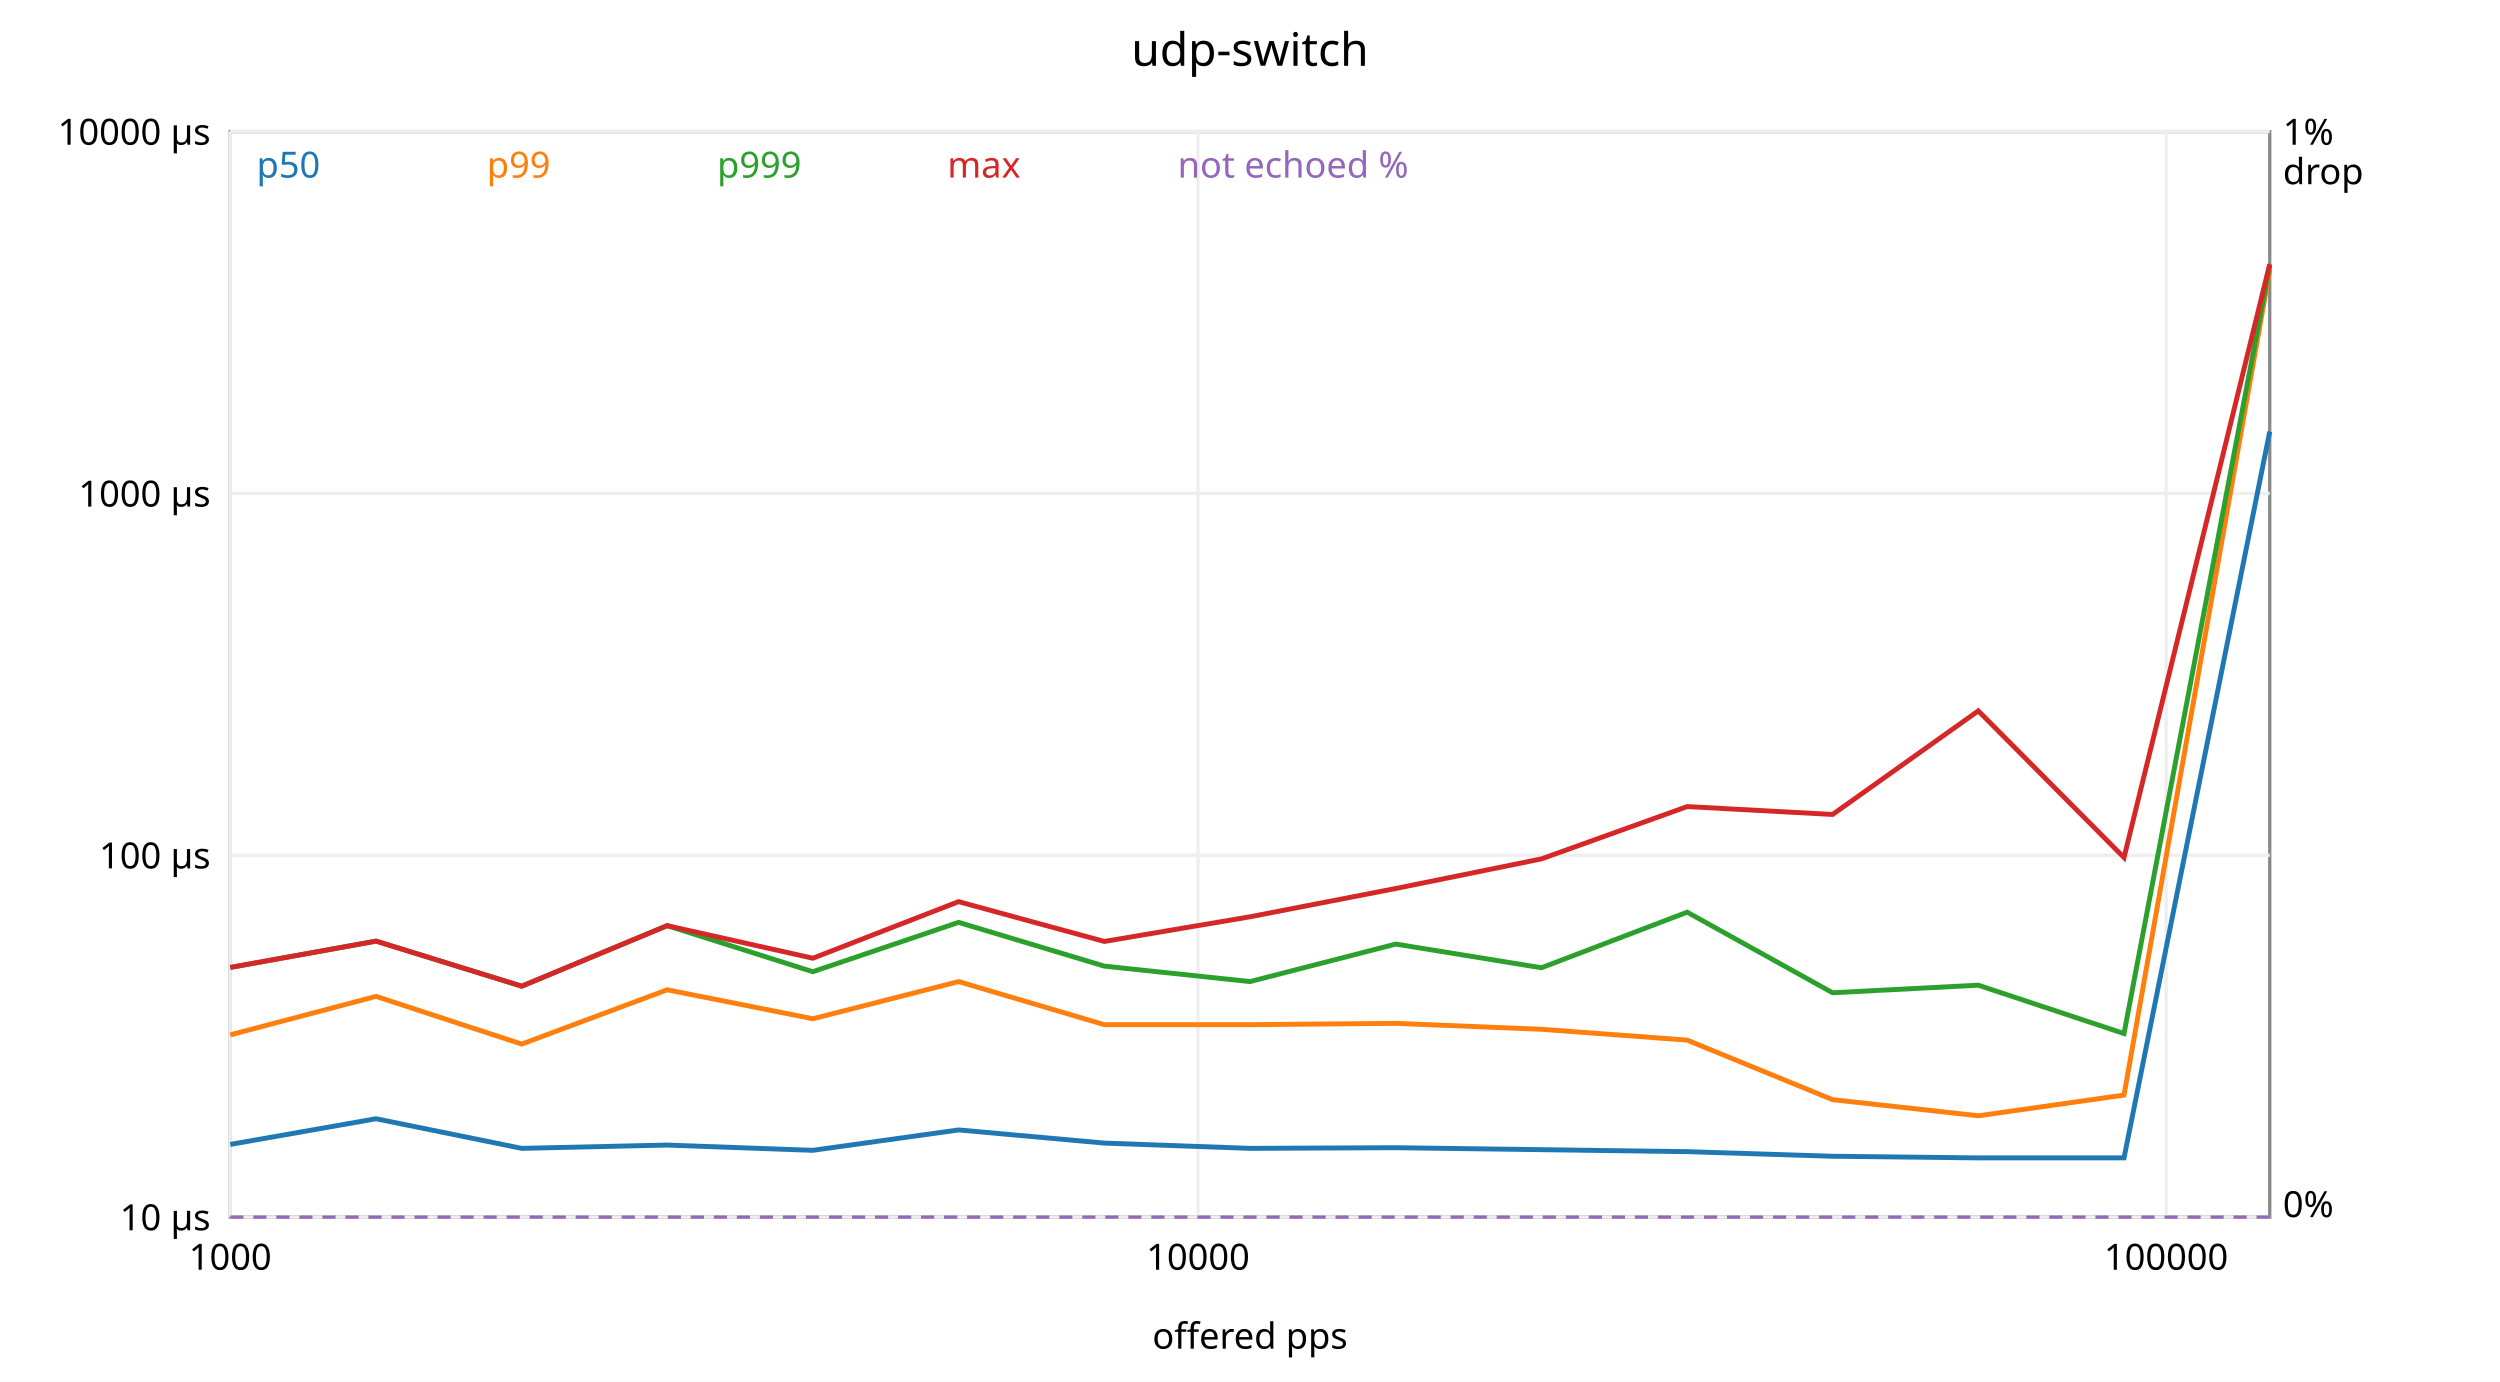
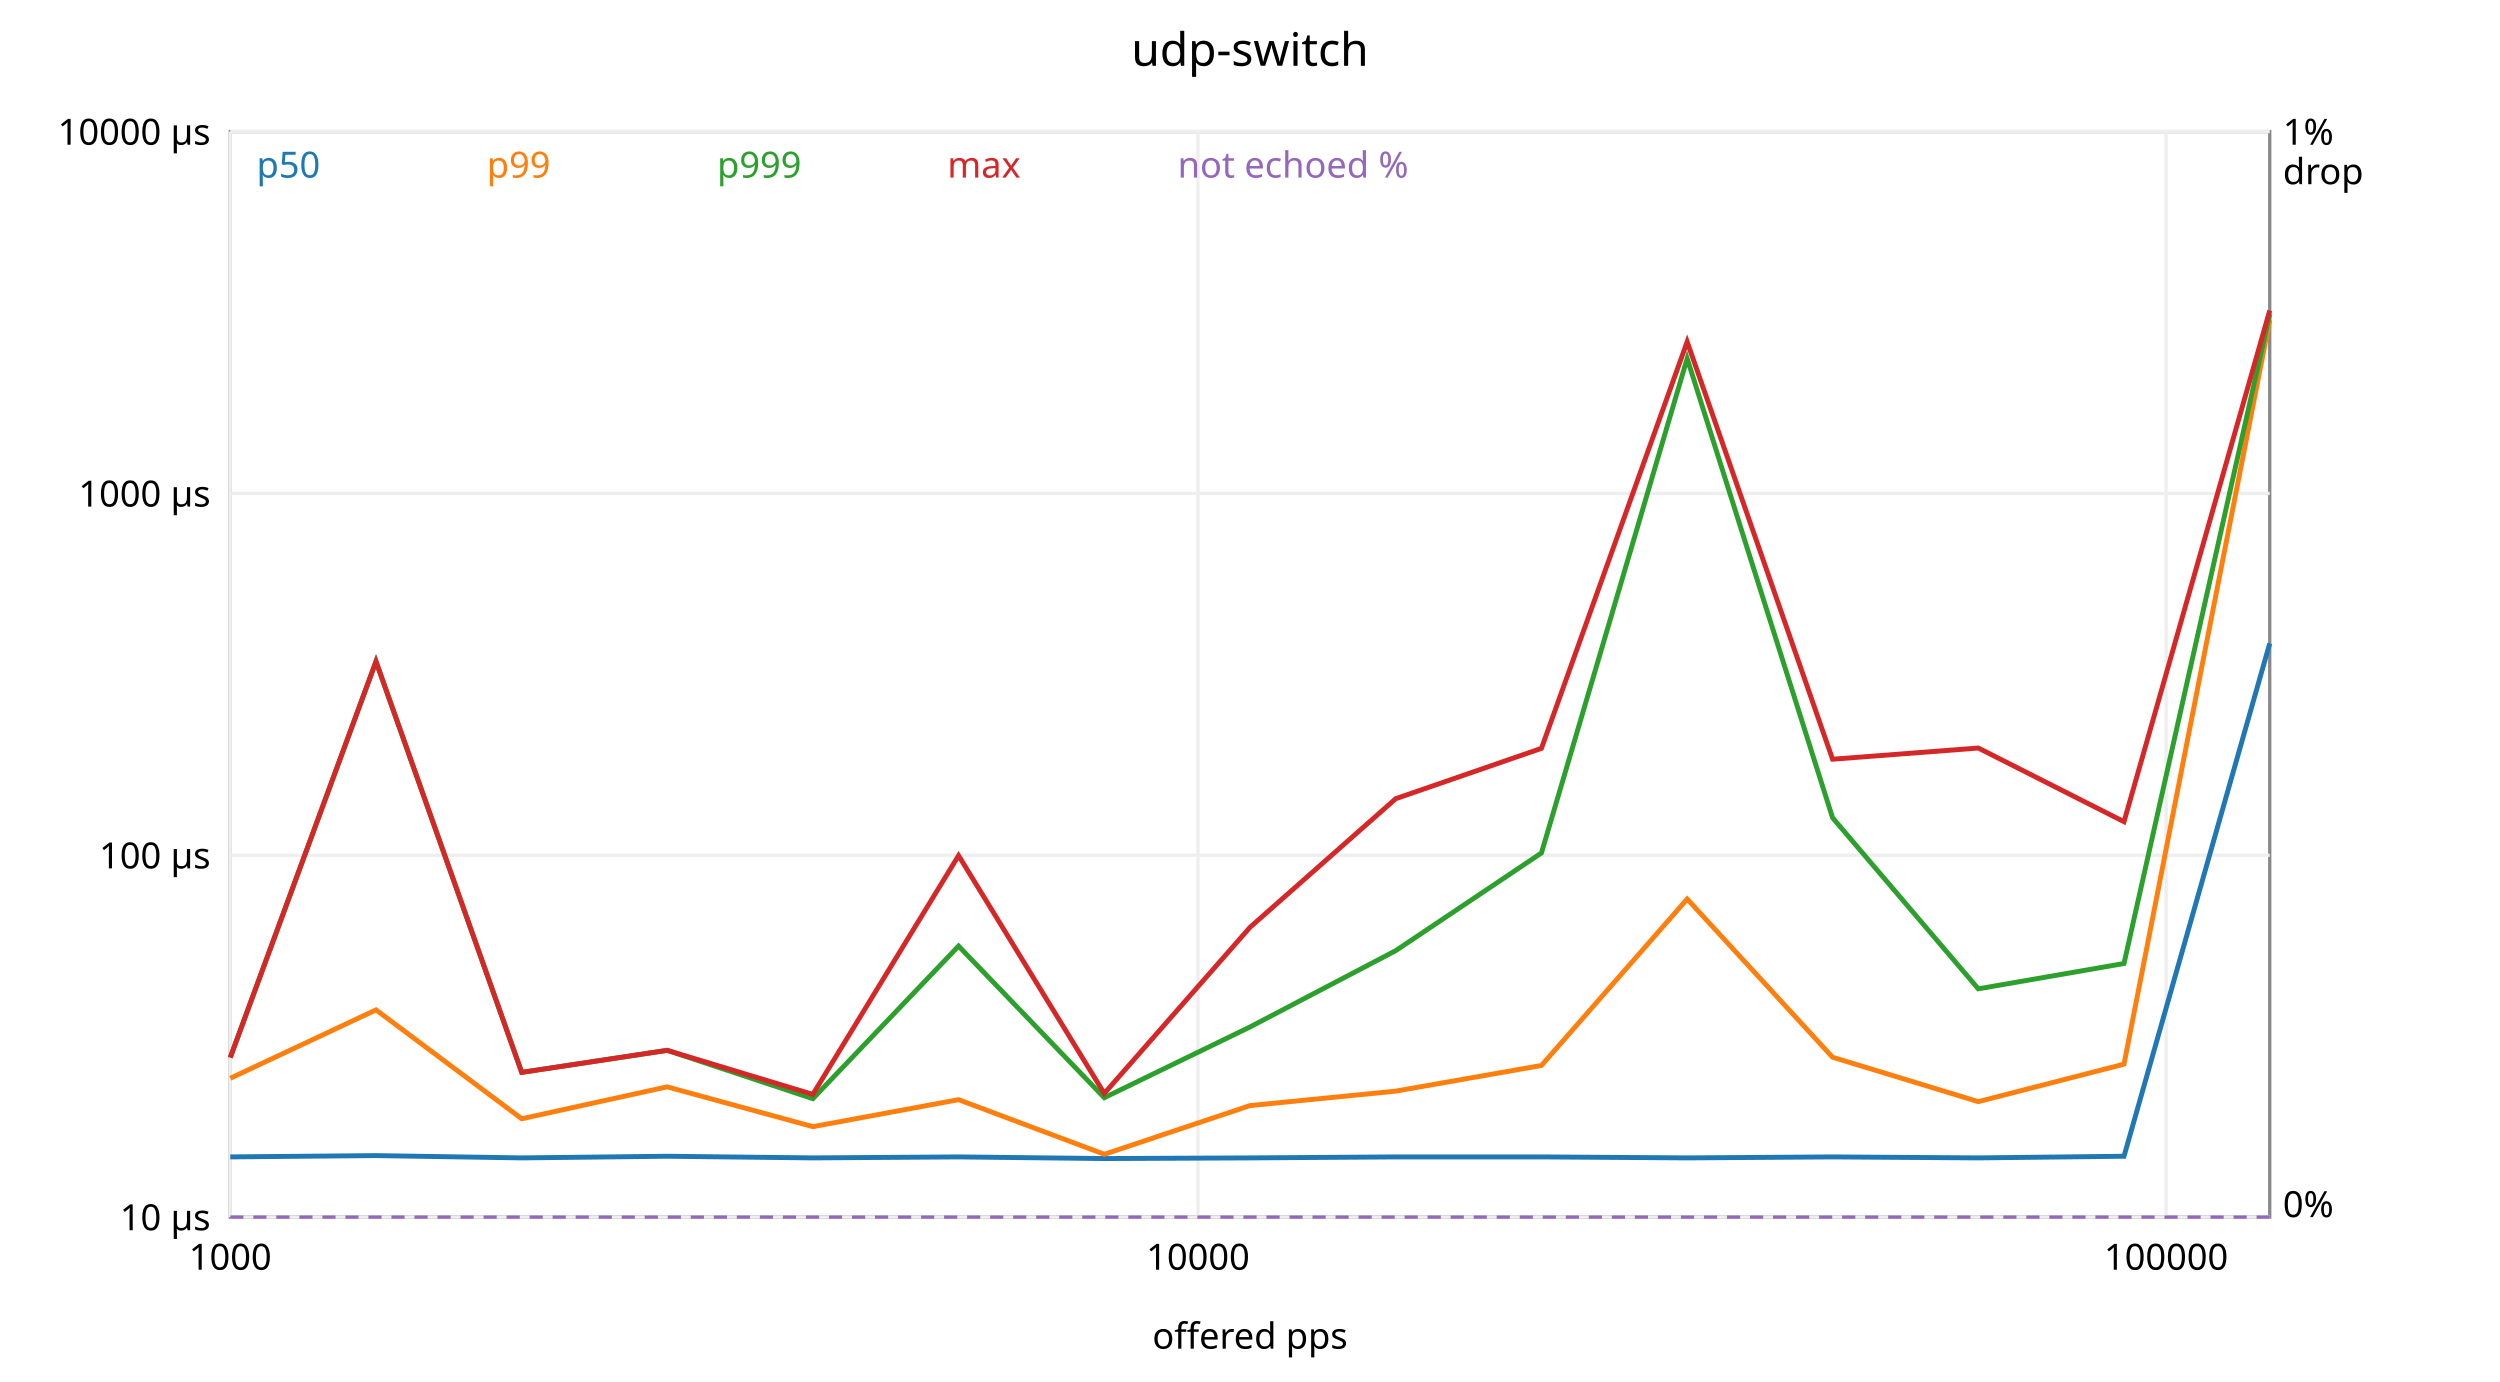
<svg xmlns="http://www.w3.org/2000/svg" width="760" height="420" font-family="sans-serif" font-size="11">
  <rect width="760" height="420" fill="white" />
  <text x="380.0" y="20" text-anchor="middle" font-size="14">udp-switch</text>
  <rect x="70" y="40" width="620" height="330" fill="none" stroke="#888" />
  <line x1="70" y1="370.0" x2="690" y2="370.0" stroke="#eee" />
  <text x="64" y="374.0" text-anchor="end">10 µs</text>
  <line x1="70" y1="260.0" x2="690" y2="260.0" stroke="#eee" />
  <text x="64" y="264.0" text-anchor="end">100 µs</text>
  <line x1="70" y1="150.0" x2="690" y2="150.0" stroke="#eee" />
  <text x="64" y="154.0" text-anchor="end">1000 µs</text>
  <line x1="70" y1="40.0" x2="690" y2="40.0" stroke="#eee" />
  <text x="64" y="44.0" text-anchor="end">10000 µs</text>
  <line x1="70.0" y1="40" x2="70.0" y2="370" stroke="#eee" />
  <text x="70.0" y="386" text-anchor="middle">1000</text>
  <line x1="364.2" y1="40" x2="364.2" y2="370" stroke="#eee" />
  <text x="364.2" y="386" text-anchor="middle">10000</text>
  <line x1="658.5" y1="40" x2="658.5" y2="370" stroke="#eee" />
  <text x="658.5" y="386" text-anchor="middle">100000</text>
  <text x="380.0" y="410" text-anchor="middle">offered pps</text>
  <text x="694" y="44">1%</text>
  <text x="694" y="56">drop</text>
  <text x="694" y="370">0%</text>
-   <polyline points="70.0,347.9 114.3,340.1 158.6,349.1 202.8,348.1 247.1,349.7 291.4,343.5 335.7,347.5 380.0,349.1 424.3,348.9 468.6,349.5 512.9,350.1 557.1,351.5 601.4,352.0 645.7,352.0 690.0,131.2" fill="none" stroke="#1f77b4" stroke-width="1.5" />
+   <polyline points="70.0,351.7 114.3,351.3 158.6,352.0 202.8,351.5 247.1,352.0 291.4,351.7 335.7,352.2 380.0,352.0 424.3,351.7 468.6,351.7 512.9,352.0 557.1,351.7 601.4,352.0 645.7,351.5 690.0,195.6" fill="none" stroke="#1f77b4" stroke-width="1.5" />
  <text x="78" y="54" fill="#1f77b4">p50</text>
-   <polyline points="70.0,314.6 114.3,302.9 158.6,317.4 202.8,300.9 247.1,309.7 291.4,298.4 335.7,311.5 380.0,311.5 424.3,311.1 468.6,312.9 512.9,316.2 557.1,334.3 601.4,339.2 645.7,332.9 690.0,82.1" fill="none" stroke="#ff7f0e" stroke-width="1.5" />
+   <polyline points="70.0,327.8 114.3,307.0 158.6,340.1 202.8,330.4 247.1,342.5 291.4,334.3 335.7,350.9 380.0,336.1 424.3,331.7 468.6,323.9 512.9,273.3 557.1,321.4 601.4,334.9 645.7,323.5 690.0,97.3" fill="none" stroke="#ff7f0e" stroke-width="1.5" />
  <text x="148" y="54" fill="#ff7f0e">p99</text>
-   <polyline points="70.0,294.1 114.3,286.1 158.6,299.8 202.8,281.4 247.1,295.4 291.4,280.4 335.7,293.7 380.0,298.4 424.3,287.0 468.6,294.2 512.9,277.3 557.1,301.8 601.4,299.5 645.7,314.2 690.0,80.8" fill="none" stroke="#2ca02c" stroke-width="1.5" />
+   <polyline points="70.0,321.5 114.3,201.1 158.6,326.0 202.8,319.3 247.1,334.0 291.4,287.6 335.7,333.7 380.0,312.2 424.3,289.0 468.6,259.3 512.9,109.0 557.1,248.6 601.4,300.6 645.7,292.9 690.0,95.5" fill="none" stroke="#2ca02c" stroke-width="1.5" />
  <text x="218" y="54" fill="#2ca02c">p999</text>
-   <polyline points="70.0,294.1 114.3,286.1 158.6,299.8 202.8,281.4 247.1,291.3 291.4,274.1 335.7,286.2 380.0,278.7 424.3,270.1 468.6,261.1 512.9,245.2 557.1,247.6 601.4,216.1 645.7,260.7 690.0,80.3" fill="none" stroke="#d62728" stroke-width="1.5" />
+   <polyline points="70.0,321.5 114.3,201.1 158.6,326.0 202.8,319.3 247.1,332.7 291.4,260.1 335.7,332.4 380.0,281.9 424.3,242.8 468.6,227.5 512.9,103.9 557.1,230.8 601.4,227.4 645.7,249.8 690.0,94.4" fill="none" stroke="#d62728" stroke-width="1.5" />
  <text x="288" y="54" fill="#d62728">max</text>
  <polyline points="70.0,370.0 114.3,370.0 158.6,370.0 202.8,370.0 247.1,370.0 291.4,370.0 335.7,370.0 380.0,370.0 424.3,370.0 468.6,370.0 512.9,370.0 557.1,370.0 601.4,370.0 645.7,370.0 690.0,370.0" fill="none" stroke="#9467bd" stroke-dasharray="4 3" />
  <text x="358" y="54" fill="#9467bd">not echoed %</text>
</svg>
